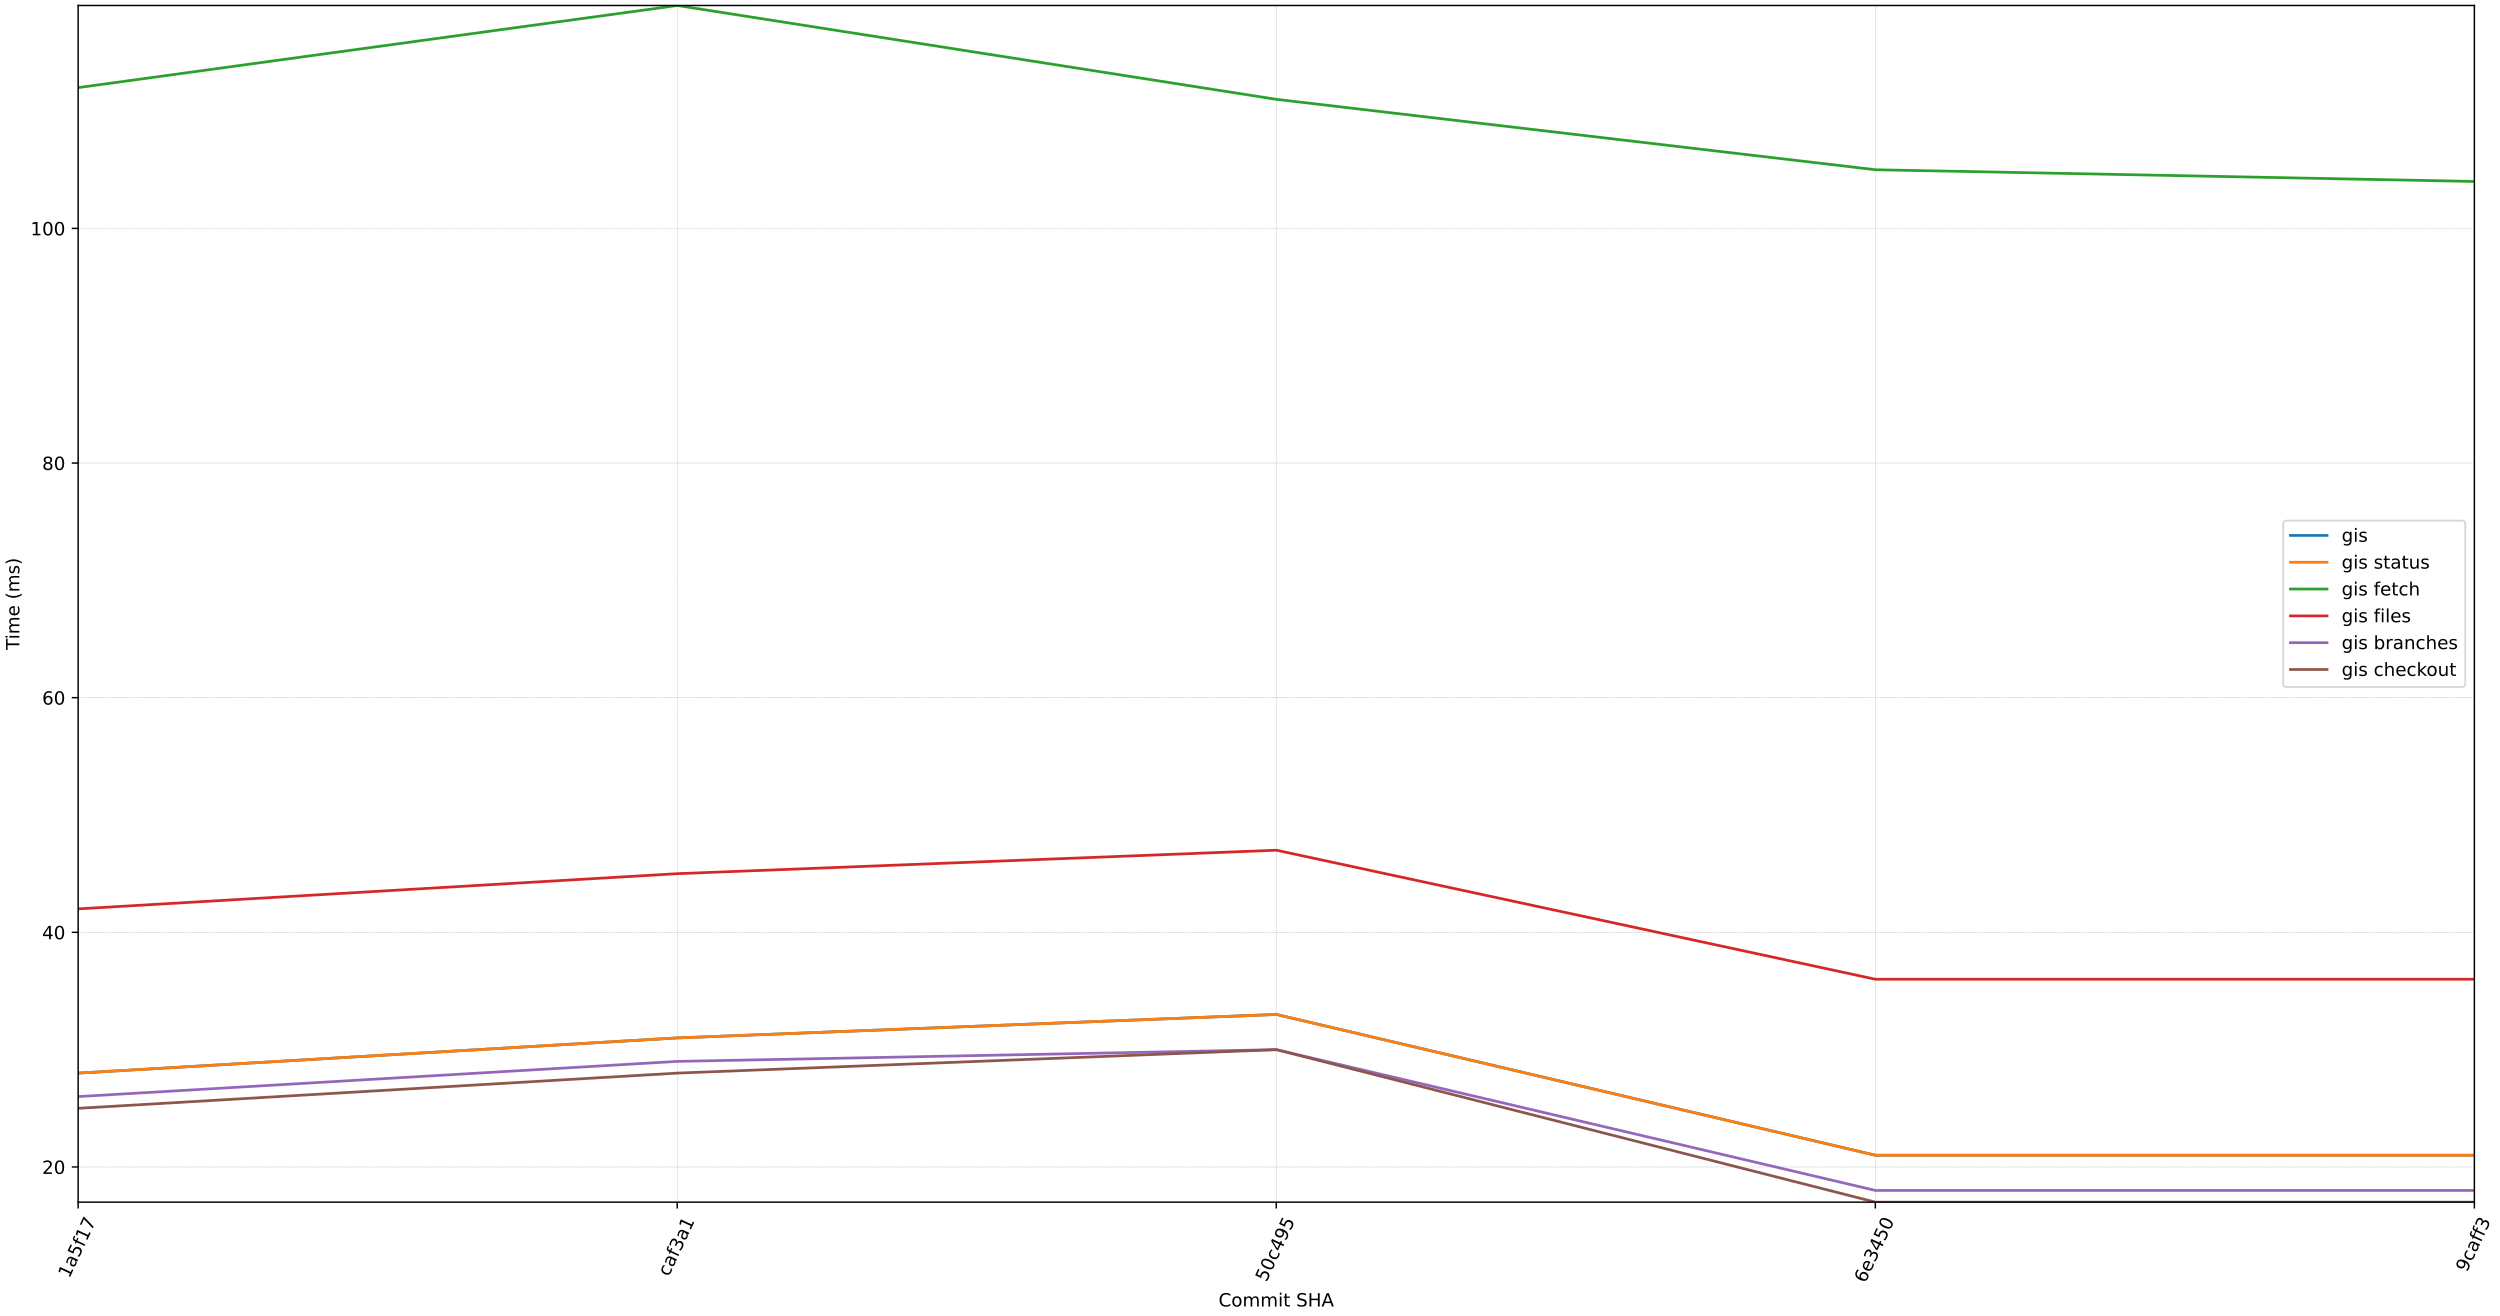
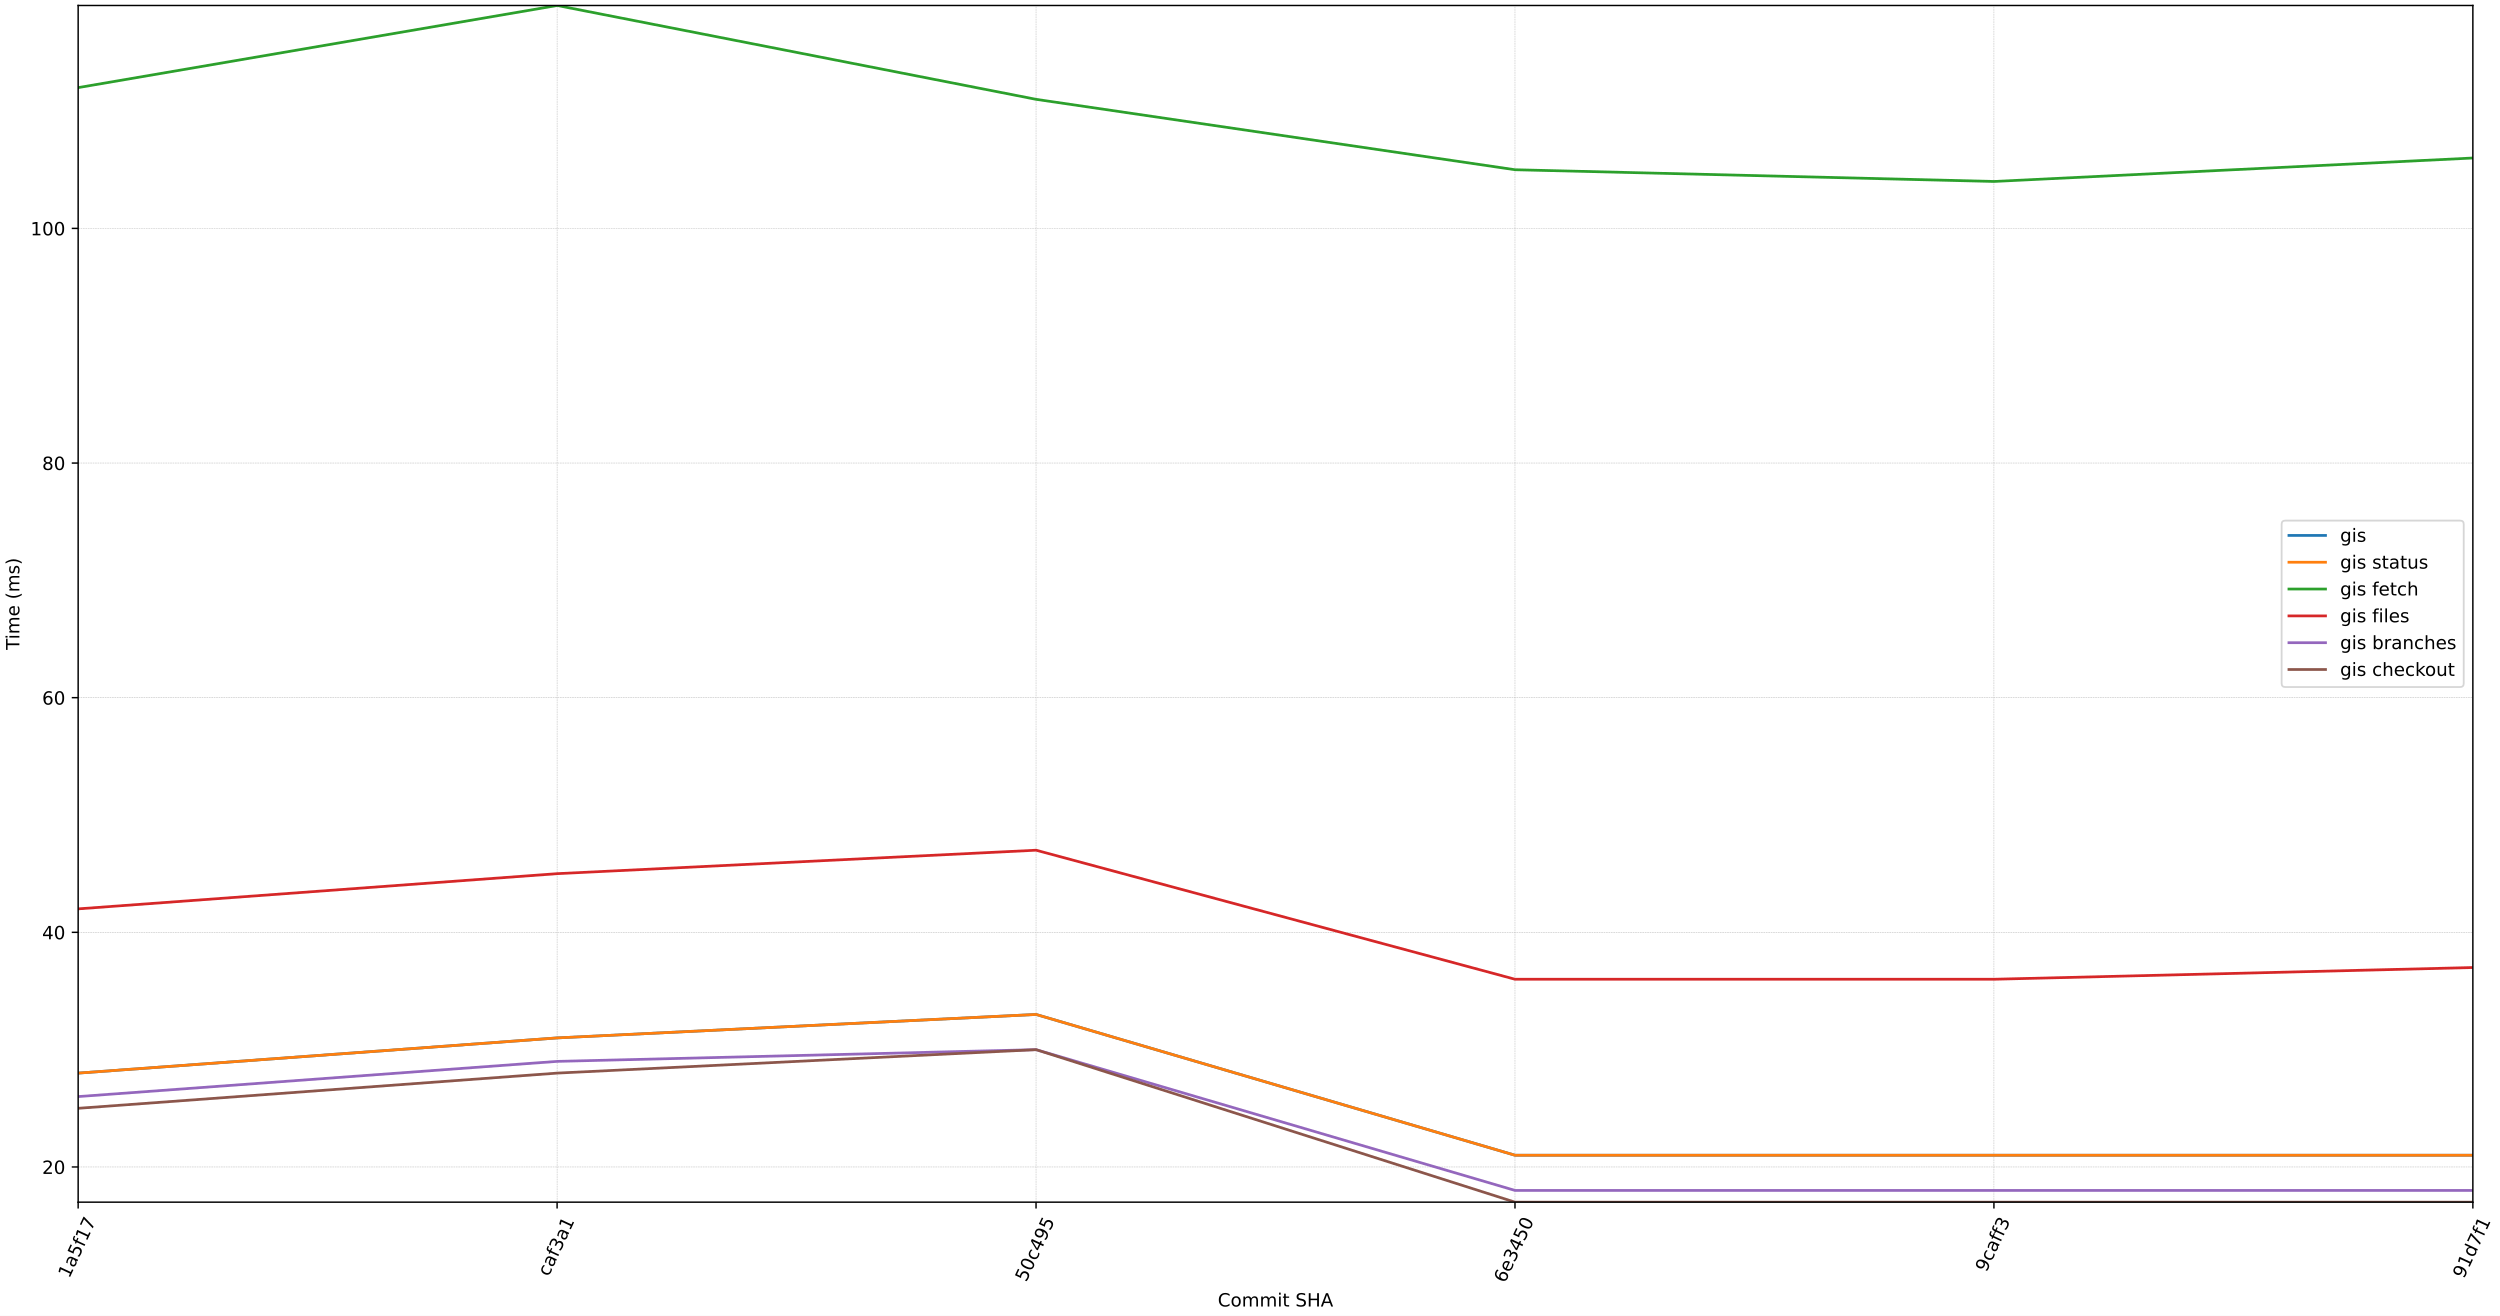
<svg xmlns="http://www.w3.org/2000/svg" xmlns:xlink="http://www.w3.org/1999/xlink" width="1368pt" height="720pt" viewBox="0 0 1368 720" version="1.1">
  <defs>
    <style type="text/css">*{stroke-linejoin: round; stroke-linecap: butt}</style>
  </defs>
  <g id="figure_1">
    <g id="patch_1">
      <path d="M 0 720  L 1368 720  L 1368 0  L 0 0  z " style="fill: #ffffff" />
    </g>
    <g id="axes_1">
      <g id="patch_2">
-         <path d="M 42.766 657.823  L 1353.981 657.823  L 1353.981 3  L 42.766 3  z " style="fill: #ffffff" />
+         <path d="M 42.766 657.823  L 1353.151 657.823  L 1353.151 3  L 42.766 3  z " style="fill: #ffffff" />
      </g>
      <g id="matplotlib.axis_1">
        <g id="xtick_1">
          <g id="line2d_1">
-             <path d="M 42.766 657.823  L 42.766 3  " clip-path="url(#pf742f4cb3a)" style="fill: none; stroke-dasharray: 0.925,0.4; stroke-dashoffset: 0; stroke: #b0b0b0; stroke-width: 0.25" />
+             <path d="M 42.766 657.823  L 42.766 3  " clip-path="url(#p0ed0eb97f1)" style="fill: none; stroke-dasharray: 0.925,0.4; stroke-dashoffset: 0; stroke: #b0b0b0; stroke-width: 0.25" />
          </g>
          <g id="line2d_2">
            <defs>
-               <path id="m929eb5c2e3" d="M 0 0  L 0 3.5  " style="stroke: #000000; stroke-width: 0.8" />
-             </defs>
-             <g>
-               <use xlink:href="#m929eb5c2e3" x="42.766" y="657.823" style="stroke: #000000; stroke-width: 0.8" />
+               <path id="m3f3823e868" d="M 0 0  L 0 3.5  " style="stroke: #000000; stroke-width: 0.8" />
+             </defs>
+             <g>
+               <use xlink:href="#m3f3823e868" x="42.766" y="657.823" style="stroke: #000000; stroke-width: 0.8" />
            </g>
          </g>
          <g id="text_1">
            <g transform="translate(37.85009 699.8442) rotate(-65) scale(0.1 -0.1)">
              <defs>
                <path id="DejaVuSans-31" d="M 794 531  L 1825 531  L 1825 4091  L 703 3866  L 703 4441  L 1819 4666  L 2450 4666  L 2450 531  L 3481 531  L 3481 0  L 794 0  L 794 531  z " transform="scale(0.015625)" />
                <path id="DejaVuSans-61" d="M 2194 1759  Q 1497 1759 1228 1600  Q 959 1441 959 1056  Q 959 750 1161 570  Q 1363 391 1709 391  Q 2188 391 2477 730  Q 2766 1069 2766 1631  L 2766 1759  L 2194 1759  z M 3341 1997  L 3341 0  L 2766 0  L 2766 531  Q 2569 213 2275 61  Q 1981 -91 1556 -91  Q 1019 -91 701 211  Q 384 513 384 1019  Q 384 1609 779 1909  Q 1175 2209 1959 2209  L 2766 2209  L 2766 2266  Q 2766 2663 2505 2880  Q 2244 3097 1772 3097  Q 1472 3097 1187 3025  Q 903 2953 641 2809  L 641 3341  Q 956 3463 1253 3523  Q 1550 3584 1831 3584  Q 2591 3584 2966 3190  Q 3341 2797 3341 1997  z " transform="scale(0.015625)" />
                <path id="DejaVuSans-35" d="M 691 4666  L 3169 4666  L 3169 4134  L 1269 4134  L 1269 2991  Q 1406 3038 1543 3061  Q 1681 3084 1819 3084  Q 2600 3084 3056 2656  Q 3513 2228 3513 1497  Q 3513 744 3044 326  Q 2575 -91 1722 -91  Q 1428 -91 1123 -41  Q 819 9 494 109  L 494 744  Q 775 591 1075 516  Q 1375 441 1709 441  Q 2250 441 2565 725  Q 2881 1009 2881 1497  Q 2881 1984 2565 2268  Q 2250 2553 1709 2553  Q 1456 2553 1204 2497  Q 953 2441 691 2322  L 691 4666  z " transform="scale(0.015625)" />
                <path id="DejaVuSans-66" d="M 2375 4863  L 2375 4384  L 1825 4384  Q 1516 4384 1395 4259  Q 1275 4134 1275 3809  L 1275 3500  L 2222 3500  L 2222 3053  L 1275 3053  L 1275 0  L 697 0  L 697 3053  L 147 3053  L 147 3500  L 697 3500  L 697 3744  Q 697 4328 969 4595  Q 1241 4863 1831 4863  L 2375 4863  z " transform="scale(0.015625)" />
                <path id="DejaVuSans-37" d="M 525 4666  L 3525 4666  L 3525 4397  L 1831 0  L 1172 0  L 2766 4134  L 525 4134  L 525 4666  z " transform="scale(0.015625)" />
              </defs>
              <use xlink:href="#DejaVuSans-31" />
              <use xlink:href="#DejaVuSans-61" x="63.623" />
              <use xlink:href="#DejaVuSans-35" x="124.902" />
              <use xlink:href="#DejaVuSans-66" x="188.525" />
              <use xlink:href="#DejaVuSans-31" x="223.73" />
              <use xlink:href="#DejaVuSans-37" x="287.354" />
            </g>
          </g>
        </g>
        <g id="xtick_2">
          <g id="line2d_3">
-             <path d="M 370.57 657.823  L 370.57 3  " clip-path="url(#pf742f4cb3a)" style="fill: none; stroke-dasharray: 0.925,0.4; stroke-dashoffset: 0; stroke: #b0b0b0; stroke-width: 0.25" />
+             <path d="M 304.843 657.823  L 304.843 3  " clip-path="url(#p0ed0eb97f1)" style="fill: none; stroke-dasharray: 0.925,0.4; stroke-dashoffset: 0; stroke: #b0b0b0; stroke-width: 0.25" />
          </g>
          <g id="line2d_4">
            <g>
-               <use xlink:href="#m929eb5c2e3" x="370.57" y="657.823" style="stroke: #000000; stroke-width: 0.8" />
+               <use xlink:href="#m3f3823e868" x="304.843" y="657.823" style="stroke: #000000; stroke-width: 0.8" />
            </g>
          </g>
          <g id="text_2">
-             <g transform="translate(365.8859 698.8486) rotate(-65) scale(0.1 -0.1)">
+             <g transform="translate(300.1592 698.8486) rotate(-65) scale(0.1 -0.1)">
              <defs>
                <path id="DejaVuSans-63" d="M 3122 3366  L 3122 2828  Q 2878 2963 2633 3030  Q 2388 3097 2138 3097  Q 1578 3097 1268 2742  Q 959 2388 959 1747  Q 959 1106 1268 751  Q 1578 397 2138 397  Q 2388 397 2633 464  Q 2878 531 3122 666  L 3122 134  Q 2881 22 2623 -34  Q 2366 -91 2075 -91  Q 1284 -91 818 406  Q 353 903 353 1747  Q 353 2603 823 3093  Q 1294 3584 2113 3584  Q 2378 3584 2631 3529  Q 2884 3475 3122 3366  z " transform="scale(0.015625)" />
                <path id="DejaVuSans-33" d="M 2597 2516  Q 3050 2419 3304 2112  Q 3559 1806 3559 1356  Q 3559 666 3084 287  Q 2609 -91 1734 -91  Q 1441 -91 1130 -33  Q 819 25 488 141  L 488 750  Q 750 597 1062 519  Q 1375 441 1716 441  Q 2309 441 2620 675  Q 2931 909 2931 1356  Q 2931 1769 2642 2001  Q 2353 2234 1838 2234  L 1294 2234  L 1294 2753  L 1863 2753  Q 2328 2753 2575 2939  Q 2822 3125 2822 3475  Q 2822 3834 2567 4026  Q 2313 4219 1838 4219  Q 1578 4219 1281 4162  Q 984 4106 628 3988  L 628 4550  Q 988 4650 1302 4700  Q 1616 4750 1894 4750  Q 2613 4750 3031 4423  Q 3450 4097 3450 3541  Q 3450 3153 3228 2886  Q 3006 2619 2597 2516  z " transform="scale(0.015625)" />
              </defs>
              <use xlink:href="#DejaVuSans-63" />
              <use xlink:href="#DejaVuSans-61" x="54.98" />
              <use xlink:href="#DejaVuSans-66" x="116.26" />
              <use xlink:href="#DejaVuSans-33" x="151.465" />
              <use xlink:href="#DejaVuSans-61" x="215.088" />
              <use xlink:href="#DejaVuSans-31" x="276.367" />
            </g>
          </g>
        </g>
        <g id="xtick_3">
          <g id="line2d_5">
-             <path d="M 698.373 657.823  L 698.373 3  " clip-path="url(#pf742f4cb3a)" style="fill: none; stroke-dasharray: 0.925,0.4; stroke-dashoffset: 0; stroke: #b0b0b0; stroke-width: 0.25" />
+             <path d="M 566.92 657.823  L 566.92 3  " clip-path="url(#p0ed0eb97f1)" style="fill: none; stroke-dasharray: 0.925,0.4; stroke-dashoffset: 0; stroke: #b0b0b0; stroke-width: 0.25" />
          </g>
          <g id="line2d_6">
            <g>
-               <use xlink:href="#m929eb5c2e3" x="698.373" y="657.823" style="stroke: #000000; stroke-width: 0.8" />
+               <use xlink:href="#m3f3823e868" x="566.92" y="657.823" style="stroke: #000000; stroke-width: 0.8" />
            </g>
          </g>
          <g id="text_3">
-             <g transform="translate(692.9899 701.8494) rotate(-65) scale(0.1 -0.1)">
+             <g transform="translate(561.5366 701.8494) rotate(-65) scale(0.1 -0.1)">
              <defs>
                <path id="DejaVuSans-30" d="M 2034 4250  Q 1547 4250 1301 3770  Q 1056 3291 1056 2328  Q 1056 1369 1301 889  Q 1547 409 2034 409  Q 2525 409 2770 889  Q 3016 1369 3016 2328  Q 3016 3291 2770 3770  Q 2525 4250 2034 4250  z M 2034 4750  Q 2819 4750 3233 4129  Q 3647 3509 3647 2328  Q 3647 1150 3233 529  Q 2819 -91 2034 -91  Q 1250 -91 836 529  Q 422 1150 422 2328  Q 422 3509 836 4129  Q 1250 4750 2034 4750  z " transform="scale(0.015625)" />
                <path id="DejaVuSans-34" d="M 2419 4116  L 825 1625  L 2419 1625  L 2419 4116  z M 2253 4666  L 3047 4666  L 3047 1625  L 3713 1625  L 3713 1100  L 3047 1100  L 3047 0  L 2419 0  L 2419 1100  L 313 1100  L 313 1709  L 2253 4666  z " transform="scale(0.015625)" />
                <path id="DejaVuSans-39" d="M 703 97  L 703 672  Q 941 559 1184 500  Q 1428 441 1663 441  Q 2288 441 2617 861  Q 2947 1281 2994 2138  Q 2813 1869 2534 1725  Q 2256 1581 1919 1581  Q 1219 1581 811 2004  Q 403 2428 403 3163  Q 403 3881 828 4315  Q 1253 4750 1959 4750  Q 2769 4750 3195 4129  Q 3622 3509 3622 2328  Q 3622 1225 3098 567  Q 2575 -91 1691 -91  Q 1453 -91 1209 -44  Q 966 3 703 97  z M 1959 2075  Q 2384 2075 2632 2365  Q 2881 2656 2881 3163  Q 2881 3666 2632 3958  Q 2384 4250 1959 4250  Q 1534 4250 1286 3958  Q 1038 3666 1038 3163  Q 1038 2656 1286 2365  Q 1534 2075 1959 2075  z " transform="scale(0.015625)" />
              </defs>
              <use xlink:href="#DejaVuSans-35" />
              <use xlink:href="#DejaVuSans-30" x="63.623" />
              <use xlink:href="#DejaVuSans-63" x="127.246" />
              <use xlink:href="#DejaVuSans-34" x="182.227" />
              <use xlink:href="#DejaVuSans-39" x="245.85" />
              <use xlink:href="#DejaVuSans-35" x="309.473" />
            </g>
          </g>
        </g>
        <g id="xtick_4">
          <g id="line2d_7">
-             <path d="M 1026.177 657.823  L 1026.177 3  " clip-path="url(#pf742f4cb3a)" style="fill: none; stroke-dasharray: 0.925,0.4; stroke-dashoffset: 0; stroke: #b0b0b0; stroke-width: 0.25" />
+             <path d="M 828.997 657.823  L 828.997 3  " clip-path="url(#p0ed0eb97f1)" style="fill: none; stroke-dasharray: 0.925,0.4; stroke-dashoffset: 0; stroke: #b0b0b0; stroke-width: 0.25" />
          </g>
          <g id="line2d_8">
            <g>
-               <use xlink:href="#m929eb5c2e3" x="1026.177" y="657.823" style="stroke: #000000; stroke-width: 0.8" />
+               <use xlink:href="#m3f3823e868" x="828.997" y="657.823" style="stroke: #000000; stroke-width: 0.8" />
            </g>
          </g>
          <g id="text_4">
-             <g transform="translate(1020.655 702.4427) rotate(-65) scale(0.1 -0.1)">
+             <g transform="translate(823.4752 702.4427) rotate(-65) scale(0.1 -0.1)">
              <defs>
                <path id="DejaVuSans-36" d="M 2113 2584  Q 1688 2584 1439 2293  Q 1191 2003 1191 1497  Q 1191 994 1439 701  Q 1688 409 2113 409  Q 2538 409 2786 701  Q 3034 994 3034 1497  Q 3034 2003 2786 2293  Q 2538 2584 2113 2584  z M 3366 4563  L 3366 3988  Q 3128 4100 2886 4159  Q 2644 4219 2406 4219  Q 1781 4219 1451 3797  Q 1122 3375 1075 2522  Q 1259 2794 1537 2939  Q 1816 3084 2150 3084  Q 2853 3084 3261 2657  Q 3669 2231 3669 1497  Q 3669 778 3244 343  Q 2819 -91 2113 -91  Q 1303 -91 875 529  Q 447 1150 447 2328  Q 447 3434 972 4092  Q 1497 4750 2381 4750  Q 2619 4750 2861 4703  Q 3103 4656 3366 4563  z " transform="scale(0.015625)" />
                <path id="DejaVuSans-65" d="M 3597 1894  L 3597 1613  L 953 1613  Q 991 1019 1311 708  Q 1631 397 2203 397  Q 2534 397 2845 478  Q 3156 559 3463 722  L 3463 178  Q 3153 47 2828 -22  Q 2503 -91 2169 -91  Q 1331 -91 842 396  Q 353 884 353 1716  Q 353 2575 817 3079  Q 1281 3584 2069 3584  Q 2775 3584 3186 3129  Q 3597 2675 3597 1894  z M 3022 2063  Q 3016 2534 2758 2815  Q 2500 3097 2075 3097  Q 1594 3097 1305 2825  Q 1016 2553 972 2059  L 3022 2063  z " transform="scale(0.015625)" />
              </defs>
              <use xlink:href="#DejaVuSans-36" />
              <use xlink:href="#DejaVuSans-65" x="63.623" />
              <use xlink:href="#DejaVuSans-33" x="125.146" />
              <use xlink:href="#DejaVuSans-34" x="188.77" />
              <use xlink:href="#DejaVuSans-35" x="252.393" />
              <use xlink:href="#DejaVuSans-30" x="316.016" />
            </g>
          </g>
        </g>
        <g id="xtick_5">
          <g id="line2d_9">
-             <path d="M 1353.981 657.823  L 1353.981 3  " clip-path="url(#pf742f4cb3a)" style="fill: none; stroke-dasharray: 0.925,0.4; stroke-dashoffset: 0; stroke: #b0b0b0; stroke-width: 0.25" />
+             <path d="M 1091.074 657.823  L 1091.074 3  " clip-path="url(#p0ed0eb97f1)" style="fill: none; stroke-dasharray: 0.925,0.4; stroke-dashoffset: 0; stroke: #b0b0b0; stroke-width: 0.25" />
          </g>
          <g id="line2d_10">
            <g>
-               <use xlink:href="#m929eb5c2e3" x="1353.981" y="657.823" style="stroke: #000000; stroke-width: 0.8" />
+               <use xlink:href="#m3f3823e868" x="1091.074" y="657.823" style="stroke: #000000; stroke-width: 0.8" />
            </g>
          </g>
          <g id="text_5">
-             <g transform="translate(1349.848 696.4852) rotate(-65) scale(0.1 -0.1)">
+             <g transform="translate(1086.941 696.4852) rotate(-65) scale(0.1 -0.1)">
              <use xlink:href="#DejaVuSans-39" />
              <use xlink:href="#DejaVuSans-63" x="63.623" />
              <use xlink:href="#DejaVuSans-61" x="118.604" />
              <use xlink:href="#DejaVuSans-66" x="179.883" />
              <use xlink:href="#DejaVuSans-66" x="215.088" />
              <use xlink:href="#DejaVuSans-33" x="250.293" />
            </g>
          </g>
        </g>
-         <g id="text_6">
-           <g transform="translate(666.7889 714.9201) scale(0.1 -0.1)">
+         <g id="xtick_6">
+           <g id="line2d_11">
+             <path d="M 1353.151 657.823  L 1353.151 3  " clip-path="url(#p0ed0eb97f1)" style="fill: none; stroke-dasharray: 0.925,0.4; stroke-dashoffset: 0; stroke: #b0b0b0; stroke-width: 0.25" />
+           </g>
+           <g id="line2d_12">
+             <g>
+               <use xlink:href="#m3f3823e868" x="1353.151" y="657.823" style="stroke: #000000; stroke-width: 0.8" />
+             </g>
+           </g>
+           <g id="text_6">
+             <g transform="translate(1348.189 700.0438) rotate(-65) scale(0.1 -0.1)">
+               <defs>
+                 <path id="DejaVuSans-64" d="M 2906 2969  L 2906 4863  L 3481 4863  L 3481 0  L 2906 0  L 2906 525  Q 2725 213 2448 61  Q 2172 -91 1784 -91  Q 1150 -91 751 415  Q 353 922 353 1747  Q 353 2572 751 3078  Q 1150 3584 1784 3584  Q 2172 3584 2448 3432  Q 2725 3281 2906 2969  z M 947 1747  Q 947 1113 1208 752  Q 1469 391 1925 391  Q 2381 391 2643 752  Q 2906 1113 2906 1747  Q 2906 2381 2643 2742  Q 2381 3103 1925 3103  Q 1469 3103 1208 2742  Q 947 2381 947 1747  z " transform="scale(0.015625)" />
+               </defs>
+               <use xlink:href="#DejaVuSans-39" />
+               <use xlink:href="#DejaVuSans-31" x="63.623" />
+               <use xlink:href="#DejaVuSans-64" x="127.246" />
+               <use xlink:href="#DejaVuSans-37" x="190.723" />
+               <use xlink:href="#DejaVuSans-66" x="254.346" />
+               <use xlink:href="#DejaVuSans-31" x="289.551" />
+             </g>
+           </g>
+         </g>
+         <g id="text_7">
+           <g transform="translate(666.374 714.9201) scale(0.1 -0.1)">
            <defs>
              <path id="DejaVuSans-43" d="M 4122 4306  L 4122 3641  Q 3803 3938 3442 4084  Q 3081 4231 2675 4231  Q 1875 4231 1450 3742  Q 1025 3253 1025 2328  Q 1025 1406 1450 917  Q 1875 428 2675 428  Q 3081 428 3442 575  Q 3803 722 4122 1019  L 4122 359  Q 3791 134 3420 21  Q 3050 -91 2638 -91  Q 1578 -91 968 557  Q 359 1206 359 2328  Q 359 3453 968 4101  Q 1578 4750 2638 4750  Q 3056 4750 3426 4639  Q 3797 4528 4122 4306  z " transform="scale(0.015625)" />
              <path id="DejaVuSans-6f" d="M 1959 3097  Q 1497 3097 1228 2736  Q 959 2375 959 1747  Q 959 1119 1226 758  Q 1494 397 1959 397  Q 2419 397 2687 759  Q 2956 1122 2956 1747  Q 2956 2369 2687 2733  Q 2419 3097 1959 3097  z M 1959 3584  Q 2709 3584 3137 3096  Q 3566 2609 3566 1747  Q 3566 888 3137 398  Q 2709 -91 1959 -91  Q 1206 -91 779 398  Q 353 888 353 1747  Q 353 2609 779 3096  Q 1206 3584 1959 3584  z " transform="scale(0.015625)" />
              <path id="DejaVuSans-6d" d="M 3328 2828  Q 3544 3216 3844 3400  Q 4144 3584 4550 3584  Q 5097 3584 5394 3201  Q 5691 2819 5691 2113  L 5691 0  L 5113 0  L 5113 2094  Q 5113 2597 4934 2840  Q 4756 3084 4391 3084  Q 3944 3084 3684 2787  Q 3425 2491 3425 1978  L 3425 0  L 2847 0  L 2847 2094  Q 2847 2600 2669 2842  Q 2491 3084 2119 3084  Q 1678 3084 1418 2786  Q 1159 2488 1159 1978  L 1159 0  L 581 0  L 581 3500  L 1159 3500  L 1159 2956  Q 1356 3278 1631 3431  Q 1906 3584 2284 3584  Q 2666 3584 2933 3390  Q 3200 3197 3328 2828  z " transform="scale(0.015625)" />
              <path id="DejaVuSans-69" d="M 603 3500  L 1178 3500  L 1178 0  L 603 0  L 603 3500  z M 603 4863  L 1178 4863  L 1178 4134  L 603 4134  L 603 4863  z " transform="scale(0.015625)" />
              <path id="DejaVuSans-74" d="M 1172 4494  L 1172 3500  L 2356 3500  L 2356 3053  L 1172 3053  L 1172 1153  Q 1172 725 1289 603  Q 1406 481 1766 481  L 2356 481  L 2356 0  L 1766 0  Q 1100 0 847 248  Q 594 497 594 1153  L 594 3053  L 172 3053  L 172 3500  L 594 3500  L 594 4494  L 1172 4494  z " transform="scale(0.015625)" />
              <path id="DejaVuSans-20" transform="scale(0.015625)" />
              <path id="DejaVuSans-53" d="M 3425 4513  L 3425 3897  Q 3066 4069 2747 4153  Q 2428 4238 2131 4238  Q 1616 4238 1336 4038  Q 1056 3838 1056 3469  Q 1056 3159 1242 3001  Q 1428 2844 1947 2747  L 2328 2669  Q 3034 2534 3370 2195  Q 3706 1856 3706 1288  Q 3706 609 3251 259  Q 2797 -91 1919 -91  Q 1588 -91 1214 -16  Q 841 59 441 206  L 441 856  Q 825 641 1194 531  Q 1563 422 1919 422  Q 2459 422 2753 634  Q 3047 847 3047 1241  Q 3047 1584 2836 1778  Q 2625 1972 2144 2069  L 1759 2144  Q 1053 2284 737 2584  Q 422 2884 422 3419  Q 422 4038 858 4394  Q 1294 4750 2059 4750  Q 2388 4750 2728 4690  Q 3069 4631 3425 4513  z " transform="scale(0.015625)" />
              <path id="DejaVuSans-48" d="M 628 4666  L 1259 4666  L 1259 2753  L 3553 2753  L 3553 4666  L 4184 4666  L 4184 0  L 3553 0  L 3553 2222  L 1259 2222  L 1259 0  L 628 0  L 628 4666  z " transform="scale(0.015625)" />
              <path id="DejaVuSans-41" d="M 2188 4044  L 1331 1722  L 3047 1722  L 2188 4044  z M 1831 4666  L 2547 4666  L 4325 0  L 3669 0  L 3244 1197  L 1141 1197  L 716 0  L 50 0  L 1831 4666  z " transform="scale(0.015625)" />
            </defs>
            <use xlink:href="#DejaVuSans-43" />
            <use xlink:href="#DejaVuSans-6f" x="69.824" />
            <use xlink:href="#DejaVuSans-6d" x="131.006" />
            <use xlink:href="#DejaVuSans-6d" x="228.418" />
            <use xlink:href="#DejaVuSans-69" x="325.83" />
            <use xlink:href="#DejaVuSans-74" x="353.613" />
            <use xlink:href="#DejaVuSans-20" x="392.822" />
            <use xlink:href="#DejaVuSans-53" x="424.609" />
            <use xlink:href="#DejaVuSans-48" x="488.086" />
            <use xlink:href="#DejaVuSans-41" x="563.281" />
          </g>
        </g>
      </g>
      <g id="matplotlib.axis_2">
        <g id="ytick_1">
-           <g id="line2d_11">
-             <path d="M 42.766 638.563  L 1353.981 638.563  " clip-path="url(#pf742f4cb3a)" style="fill: none; stroke-dasharray: 0.925,0.4; stroke-dashoffset: 0; stroke: #b0b0b0; stroke-width: 0.25" />
-           </g>
-           <g id="line2d_12">
-             <defs>
-               <path id="m11d57d36c6" d="M 0 0  L -3.5 0  " style="stroke: #000000; stroke-width: 0.8" />
-             </defs>
-             <g>
-               <use xlink:href="#m11d57d36c6" x="42.766" y="638.563" style="stroke: #000000; stroke-width: 0.8" />
-             </g>
-           </g>
-           <g id="text_7">
+           <g id="line2d_13">
+             <path d="M 42.766 638.563  L 1353.151 638.563  " clip-path="url(#p0ed0eb97f1)" style="fill: none; stroke-dasharray: 0.925,0.4; stroke-dashoffset: 0; stroke: #b0b0b0; stroke-width: 0.25" />
+           </g>
+           <g id="line2d_14">
+             <defs>
+               <path id="md51100723a" d="M 0 0  L -3.5 0  " style="stroke: #000000; stroke-width: 0.8" />
+             </defs>
+             <g>
+               <use xlink:href="#md51100723a" x="42.766" y="638.563" style="stroke: #000000; stroke-width: 0.8" />
+             </g>
+           </g>
+           <g id="text_8">
            <g transform="translate(23.04087 642.3627) scale(0.1 -0.1)">
              <defs>
                <path id="DejaVuSans-32" d="M 1228 531  L 3431 531  L 3431 0  L 469 0  L 469 531  Q 828 903 1448 1529  Q 2069 2156 2228 2338  Q 2531 2678 2651 2914  Q 2772 3150 2772 3378  Q 2772 3750 2511 3984  Q 2250 4219 1831 4219  Q 1534 4219 1204 4116  Q 875 4013 500 3803  L 500 4441  Q 881 4594 1212 4672  Q 1544 4750 1819 4750  Q 2544 4750 2975 4387  Q 3406 4025 3406 3419  Q 3406 3131 3298 2873  Q 3191 2616 2906 2266  Q 2828 2175 2409 1742  Q 1991 1309 1228 531  z " transform="scale(0.015625)" />
              </defs>
              <use xlink:href="#DejaVuSans-32" />
              <use xlink:href="#DejaVuSans-30" x="63.623" />
            </g>
          </g>
        </g>
        <g id="ytick_2">
-           <g id="line2d_13">
-             <path d="M 42.766 510.167  L 1353.981 510.167  " clip-path="url(#pf742f4cb3a)" style="fill: none; stroke-dasharray: 0.925,0.4; stroke-dashoffset: 0; stroke: #b0b0b0; stroke-width: 0.25" />
-           </g>
-           <g id="line2d_14">
-             <g>
-               <use xlink:href="#m11d57d36c6" x="42.766" y="510.167" style="stroke: #000000; stroke-width: 0.8" />
-             </g>
-           </g>
-           <g id="text_8">
+           <g id="line2d_15">
+             <path d="M 42.766 510.167  L 1353.151 510.167  " clip-path="url(#p0ed0eb97f1)" style="fill: none; stroke-dasharray: 0.925,0.4; stroke-dashoffset: 0; stroke: #b0b0b0; stroke-width: 0.25" />
+           </g>
+           <g id="line2d_16">
+             <g>
+               <use xlink:href="#md51100723a" x="42.766" y="510.167" style="stroke: #000000; stroke-width: 0.8" />
+             </g>
+           </g>
+           <g id="text_9">
            <g transform="translate(23.04087 513.9661) scale(0.1 -0.1)">
              <use xlink:href="#DejaVuSans-34" />
              <use xlink:href="#DejaVuSans-30" x="63.623" />
            </g>
          </g>
        </g>
        <g id="ytick_3">
-           <g id="line2d_15">
-             <path d="M 42.766 381.77  L 1353.981 381.77  " clip-path="url(#pf742f4cb3a)" style="fill: none; stroke-dasharray: 0.925,0.4; stroke-dashoffset: 0; stroke: #b0b0b0; stroke-width: 0.25" />
-           </g>
-           <g id="line2d_16">
-             <g>
-               <use xlink:href="#m11d57d36c6" x="42.766" y="381.77" style="stroke: #000000; stroke-width: 0.8" />
-             </g>
-           </g>
-           <g id="text_9">
+           <g id="line2d_17">
+             <path d="M 42.766 381.77  L 1353.151 381.77  " clip-path="url(#p0ed0eb97f1)" style="fill: none; stroke-dasharray: 0.925,0.4; stroke-dashoffset: 0; stroke: #b0b0b0; stroke-width: 0.25" />
+           </g>
+           <g id="line2d_18">
+             <g>
+               <use xlink:href="#md51100723a" x="42.766" y="381.77" style="stroke: #000000; stroke-width: 0.8" />
+             </g>
+           </g>
+           <g id="text_10">
            <g transform="translate(23.04087 385.5695) scale(0.1 -0.1)">
              <use xlink:href="#DejaVuSans-36" />
              <use xlink:href="#DejaVuSans-30" x="63.623" />
            </g>
          </g>
        </g>
        <g id="ytick_4">
-           <g id="line2d_17">
-             <path d="M 42.766 253.374  L 1353.981 253.374  " clip-path="url(#pf742f4cb3a)" style="fill: none; stroke-dasharray: 0.925,0.4; stroke-dashoffset: 0; stroke: #b0b0b0; stroke-width: 0.25" />
-           </g>
-           <g id="line2d_18">
-             <g>
-               <use xlink:href="#m11d57d36c6" x="42.766" y="253.374" style="stroke: #000000; stroke-width: 0.8" />
-             </g>
-           </g>
-           <g id="text_10">
+           <g id="line2d_19">
+             <path d="M 42.766 253.374  L 1353.151 253.374  " clip-path="url(#p0ed0eb97f1)" style="fill: none; stroke-dasharray: 0.925,0.4; stroke-dashoffset: 0; stroke: #b0b0b0; stroke-width: 0.25" />
+           </g>
+           <g id="line2d_20">
+             <g>
+               <use xlink:href="#md51100723a" x="42.766" y="253.374" style="stroke: #000000; stroke-width: 0.8" />
+             </g>
+           </g>
+           <g id="text_11">
            <g transform="translate(23.04087 257.1728) scale(0.1 -0.1)">
              <defs>
                <path id="DejaVuSans-38" d="M 2034 2216  Q 1584 2216 1326 1975  Q 1069 1734 1069 1313  Q 1069 891 1326 650  Q 1584 409 2034 409  Q 2484 409 2743 651  Q 3003 894 3003 1313  Q 3003 1734 2745 1975  Q 2488 2216 2034 2216  z M 1403 2484  Q 997 2584 770 2862  Q 544 3141 544 3541  Q 544 4100 942 4425  Q 1341 4750 2034 4750  Q 2731 4750 3128 4425  Q 3525 4100 3525 3541  Q 3525 3141 3298 2862  Q 3072 2584 2669 2484  Q 3125 2378 3379 2068  Q 3634 1759 3634 1313  Q 3634 634 3220 271  Q 2806 -91 2034 -91  Q 1263 -91 848 271  Q 434 634 434 1313  Q 434 1759 690 2068  Q 947 2378 1403 2484  z M 1172 3481  Q 1172 3119 1398 2916  Q 1625 2713 2034 2713  Q 2441 2713 2670 2916  Q 2900 3119 2900 3481  Q 2900 3844 2670 4047  Q 2441 4250 2034 4250  Q 1625 4250 1398 4047  Q 1172 3844 1172 3481  z " transform="scale(0.015625)" />
              </defs>
              <use xlink:href="#DejaVuSans-38" />
              <use xlink:href="#DejaVuSans-30" x="63.623" />
            </g>
          </g>
        </g>
        <g id="ytick_5">
-           <g id="line2d_19">
-             <path d="M 42.766 124.977  L 1353.981 124.977  " clip-path="url(#pf742f4cb3a)" style="fill: none; stroke-dasharray: 0.925,0.4; stroke-dashoffset: 0; stroke: #b0b0b0; stroke-width: 0.25" />
-           </g>
-           <g id="line2d_20">
-             <g>
-               <use xlink:href="#m11d57d36c6" x="42.766" y="124.977" style="stroke: #000000; stroke-width: 0.8" />
-             </g>
-           </g>
-           <g id="text_11">
+           <g id="line2d_21">
+             <path d="M 42.766 124.977  L 1353.151 124.977  " clip-path="url(#p0ed0eb97f1)" style="fill: none; stroke-dasharray: 0.925,0.4; stroke-dashoffset: 0; stroke: #b0b0b0; stroke-width: 0.25" />
+           </g>
+           <g id="line2d_22">
+             <g>
+               <use xlink:href="#md51100723a" x="42.766" y="124.977" style="stroke: #000000; stroke-width: 0.8" />
+             </g>
+           </g>
+           <g id="text_12">
            <g transform="translate(16.67836 128.7762) scale(0.1 -0.1)">
              <use xlink:href="#DejaVuSans-31" />
              <use xlink:href="#DejaVuSans-30" x="63.623" />
              <use xlink:href="#DejaVuSans-30" x="127.246" />
            </g>
          </g>
        </g>
-         <g id="text_12">
+         <g id="text_13">
          <g transform="translate(10.59868 355.6108) rotate(-90) scale(0.1 -0.1)">
            <defs>
              <path id="DejaVuSans-54" d="M -19 4666  L 3928 4666  L 3928 4134  L 2272 4134  L 2272 0  L 1638 0  L 1638 4134  L -19 4134  L -19 4666  z " transform="scale(0.015625)" />
              <path id="DejaVuSans-28" d="M 1984 4856  Q 1566 4138 1362 3434  Q 1159 2731 1159 2009  Q 1159 1288 1364 580  Q 1569 -128 1984 -844  L 1484 -844  Q 1016 -109 783 600  Q 550 1309 550 2009  Q 550 2706 781 3412  Q 1013 4119 1484 4856  L 1984 4856  z " transform="scale(0.015625)" />
              <path id="DejaVuSans-73" d="M 2834 3397  L 2834 2853  Q 2591 2978 2328 3040  Q 2066 3103 1784 3103  Q 1356 3103 1142 2972  Q 928 2841 928 2578  Q 928 2378 1081 2264  Q 1234 2150 1697 2047  L 1894 2003  Q 2506 1872 2764 1633  Q 3022 1394 3022 966  Q 3022 478 2636 193  Q 2250 -91 1575 -91  Q 1294 -91 989 -36  Q 684 19 347 128  L 347 722  Q 666 556 975 473  Q 1284 391 1588 391  Q 1994 391 2212 530  Q 2431 669 2431 922  Q 2431 1156 2273 1281  Q 2116 1406 1581 1522  L 1381 1569  Q 847 1681 609 1914  Q 372 2147 372 2553  Q 372 3047 722 3315  Q 1072 3584 1716 3584  Q 2034 3584 2315 3537  Q 2597 3491 2834 3397  z " transform="scale(0.015625)" />
              <path id="DejaVuSans-29" d="M 513 4856  L 1013 4856  Q 1481 4119 1714 3412  Q 1947 2706 1947 2009  Q 1947 1309 1714 600  Q 1481 -109 1013 -844  L 513 -844  Q 928 -128 1133 580  Q 1338 1288 1338 2009  Q 1338 2731 1133 3434  Q 928 4138 513 4856  z " transform="scale(0.015625)" />
            </defs>
            <use xlink:href="#DejaVuSans-54" />
            <use xlink:href="#DejaVuSans-69" x="57.959" />
            <use xlink:href="#DejaVuSans-6d" x="85.742" />
            <use xlink:href="#DejaVuSans-65" x="183.154" />
            <use xlink:href="#DejaVuSans-20" x="244.678" />
            <use xlink:href="#DejaVuSans-28" x="276.465" />
            <use xlink:href="#DejaVuSans-6d" x="315.479" />
            <use xlink:href="#DejaVuSans-73" x="412.891" />
            <use xlink:href="#DejaVuSans-29" x="464.99" />
          </g>
        </g>
      </g>
-       <g id="line2d_21">
-         <path d="M 42.766 587.205  L 370.57 567.945  L 698.373 555.106  L 1026.177 632.144  L 1353.981 632.144  " clip-path="url(#pf742f4cb3a)" style="fill: none; stroke: #1f77b4; stroke-width: 1.5; stroke-linecap: square" />
-       </g>
-       <g id="line2d_22">
-         <path d="M 42.766 587.205  L 370.57 567.945  L 698.373 555.106  L 1026.177 632.144  L 1353.981 632.144  " clip-path="url(#pf742f4cb3a)" style="fill: none; stroke: #ff7f0e; stroke-width: 1.5; stroke-linecap: square" />
-       </g>
      <g id="line2d_23">
-         <path d="M 42.766 47.939  L 370.57 3  L 698.373 54.359  L 1026.177 92.878  L 1353.981 99.298  " clip-path="url(#pf742f4cb3a)" style="fill: none; stroke: #2ca02c; stroke-width: 1.5; stroke-linecap: square" />
+         <path d="M 42.766 587.205  L 304.843 567.945  L 566.92 555.106  L 828.997 632.144  L 1091.074 632.144  L 1353.151 632.144  " clip-path="url(#p0ed0eb97f1)" style="fill: none; stroke: #1f77b4; stroke-width: 1.5; stroke-linecap: square" />
      </g>
      <g id="line2d_24">
-         <path d="M 42.766 497.327  L 370.57 478.068  L 698.373 465.228  L 1026.177 535.846  L 1353.981 535.846  " clip-path="url(#pf742f4cb3a)" style="fill: none; stroke: #d62728; stroke-width: 1.5; stroke-linecap: square" />
+         <path d="M 42.766 587.205  L 304.843 567.945  L 566.92 555.106  L 828.997 632.144  L 1091.074 632.144  L 1353.151 632.144  " clip-path="url(#p0ed0eb97f1)" style="fill: none; stroke: #ff7f0e; stroke-width: 1.5; stroke-linecap: square" />
      </g>
      <g id="line2d_25">
-         <path d="M 42.766 600.044  L 370.57 580.785  L 698.373 574.365  L 1026.177 651.403  L 1353.981 651.403  " clip-path="url(#pf742f4cb3a)" style="fill: none; stroke: #9467bd; stroke-width: 1.5; stroke-linecap: square" />
+         <path d="M 42.766 47.939  L 304.843 3  L 566.92 54.359  L 828.997 92.878  L 1091.074 99.298  L 1353.151 86.458  " clip-path="url(#p0ed0eb97f1)" style="fill: none; stroke: #2ca02c; stroke-width: 1.5; stroke-linecap: square" />
      </g>
      <g id="line2d_26">
-         <path d="M 42.766 606.464  L 370.57 587.205  L 698.373 574.365  L 1026.177 657.823  L 1353.981 657.823  " clip-path="url(#pf742f4cb3a)" style="fill: none; stroke: #8c564b; stroke-width: 1.5; stroke-linecap: square" />
+         <path d="M 42.766 497.327  L 304.843 478.068  L 566.92 465.228  L 828.997 535.846  L 1091.074 535.846  L 1353.151 529.426  " clip-path="url(#p0ed0eb97f1)" style="fill: none; stroke: #d62728; stroke-width: 1.5; stroke-linecap: square" />
+       </g>
+       <g id="line2d_27">
+         <path d="M 42.766 600.044  L 304.843 580.785  L 566.92 574.365  L 828.997 651.403  L 1091.074 651.403  L 1353.151 651.403  " clip-path="url(#p0ed0eb97f1)" style="fill: none; stroke: #9467bd; stroke-width: 1.5; stroke-linecap: square" />
+       </g>
+       <g id="line2d_28">
+         <path d="M 42.766 606.464  L 304.843 587.205  L 566.92 574.365  L 828.997 657.823  L 1091.074 657.823  L 1353.151 657.823  " clip-path="url(#p0ed0eb97f1)" style="fill: none; stroke: #8c564b; stroke-width: 1.5; stroke-linecap: square" />
      </g>
      <g id="patch_3">
        <path d="M 42.766 657.823  L 42.766 3  " style="fill: none; stroke: #000000; stroke-width: 0.8; stroke-linejoin: miter; stroke-linecap: square" />
      </g>
      <g id="patch_4">
-         <path d="M 1353.981 657.823  L 1353.981 3  " style="fill: none; stroke: #000000; stroke-width: 0.8; stroke-linejoin: miter; stroke-linecap: square" />
+         <path d="M 1353.151 657.823  L 1353.151 3  " style="fill: none; stroke: #000000; stroke-width: 0.8; stroke-linejoin: miter; stroke-linecap: square" />
      </g>
      <g id="patch_5">
-         <path d="M 42.766 657.823  L 1353.981 657.823  " style="fill: none; stroke: #000000; stroke-width: 0.8; stroke-linejoin: miter; stroke-linecap: square" />
+         <path d="M 42.766 657.823  L 1353.151 657.823  " style="fill: none; stroke: #000000; stroke-width: 0.8; stroke-linejoin: miter; stroke-linecap: square" />
      </g>
      <g id="patch_6">
-         <path d="M 42.766 3  L 1353.981 3  " style="fill: none; stroke: #000000; stroke-width: 0.8; stroke-linejoin: miter; stroke-linecap: square" />
+         <path d="M 42.766 3  L 1353.151 3  " style="fill: none; stroke: #000000; stroke-width: 0.8; stroke-linejoin: miter; stroke-linecap: square" />
      </g>
      <g id="legend_1">
        <g id="patch_7">
-           <path d="M 1251.343 375.946  L 1346.981 375.946  Q 1348.981 375.946 1348.981 373.946  L 1348.981 286.877  Q 1348.981 284.877 1346.981 284.877  L 1251.343 284.877  Q 1249.343 284.877 1249.343 286.877  L 1249.343 373.946  Q 1249.343 375.946 1251.343 375.946  z " style="fill: #ffffff; opacity: 0.8; stroke: #cccccc; stroke-linejoin: miter" />
-         </g>
-         <g id="line2d_27">
-           <path d="M 1253.343 292.976  L 1263.343 292.976  L 1273.343 292.976  " style="fill: none; stroke: #1f77b4; stroke-width: 1.5; stroke-linecap: square" />
-         </g>
-         <g id="text_13">
-           <g transform="translate(1281.343 296.4757) scale(0.1 -0.1)">
+           <path d="M 1250.513 375.946  L 1346.151 375.946  Q 1348.151 375.946 1348.151 373.946  L 1348.151 286.877  Q 1348.151 284.877 1346.151 284.877  L 1250.513 284.877  Q 1248.513 284.877 1248.513 286.877  L 1248.513 373.946  Q 1248.513 375.946 1250.513 375.946  z " style="fill: #ffffff; opacity: 0.8; stroke: #cccccc; stroke-linejoin: miter" />
+         </g>
+         <g id="line2d_29">
+           <path d="M 1252.513 292.976  L 1262.513 292.976  L 1272.513 292.976  " style="fill: none; stroke: #1f77b4; stroke-width: 1.5; stroke-linecap: square" />
+         </g>
+         <g id="text_14">
+           <g transform="translate(1280.513 296.4757) scale(0.1 -0.1)">
            <defs>
              <path id="DejaVuSans-67" d="M 2906 1791  Q 2906 2416 2648 2759  Q 2391 3103 1925 3103  Q 1463 3103 1205 2759  Q 947 2416 947 1791  Q 947 1169 1205 825  Q 1463 481 1925 481  Q 2391 481 2648 825  Q 2906 1169 2906 1791  z M 3481 434  Q 3481 -459 3084 -895  Q 2688 -1331 1869 -1331  Q 1566 -1331 1297 -1286  Q 1028 -1241 775 -1147  L 775 -588  Q 1028 -725 1275 -790  Q 1522 -856 1778 -856  Q 2344 -856 2625 -561  Q 2906 -266 2906 331  L 2906 616  Q 2728 306 2450 153  Q 2172 0 1784 0  Q 1141 0 747 490  Q 353 981 353 1791  Q 353 2603 747 3093  Q 1141 3584 1784 3584  Q 2172 3584 2450 3431  Q 2728 3278 2906 2969  L 2906 3500  L 3481 3500  L 3481 434  z " transform="scale(0.015625)" />
            </defs>
            <use xlink:href="#DejaVuSans-67" />
            <use xlink:href="#DejaVuSans-69" x="63.477" />
            <use xlink:href="#DejaVuSans-73" x="91.26" />
          </g>
        </g>
-         <g id="line2d_28">
-           <path d="M 1253.343 307.654  L 1263.343 307.654  L 1273.343 307.654  " style="fill: none; stroke: #ff7f0e; stroke-width: 1.5; stroke-linecap: square" />
-         </g>
-         <g id="text_14">
-           <g transform="translate(1281.343 311.1538) scale(0.1 -0.1)">
+         <g id="line2d_30">
+           <path d="M 1252.513 307.654  L 1262.513 307.654  L 1272.513 307.654  " style="fill: none; stroke: #ff7f0e; stroke-width: 1.5; stroke-linecap: square" />
+         </g>
+         <g id="text_15">
+           <g transform="translate(1280.513 311.1538) scale(0.1 -0.1)">
            <defs>
              <path id="DejaVuSans-75" d="M 544 1381  L 544 3500  L 1119 3500  L 1119 1403  Q 1119 906 1312 657  Q 1506 409 1894 409  Q 2359 409 2629 706  Q 2900 1003 2900 1516  L 2900 3500  L 3475 3500  L 3475 0  L 2900 0  L 2900 538  Q 2691 219 2414 64  Q 2138 -91 1772 -91  Q 1169 -91 856 284  Q 544 659 544 1381  z M 1991 3584  L 1991 3584  z " transform="scale(0.015625)" />
            </defs>
            <use xlink:href="#DejaVuSans-67" />
            <use xlink:href="#DejaVuSans-69" x="63.477" />
            <use xlink:href="#DejaVuSans-73" x="91.26" />
            <use xlink:href="#DejaVuSans-20" x="143.359" />
            <use xlink:href="#DejaVuSans-73" x="175.146" />
            <use xlink:href="#DejaVuSans-74" x="227.246" />
            <use xlink:href="#DejaVuSans-61" x="266.455" />
            <use xlink:href="#DejaVuSans-74" x="327.734" />
            <use xlink:href="#DejaVuSans-75" x="366.943" />
            <use xlink:href="#DejaVuSans-73" x="430.322" />
          </g>
        </g>
-         <g id="line2d_29">
-           <path d="M 1253.343 322.332  L 1263.343 322.332  L 1273.343 322.332  " style="fill: none; stroke: #2ca02c; stroke-width: 1.5; stroke-linecap: square" />
-         </g>
-         <g id="text_15">
-           <g transform="translate(1281.343 325.8319) scale(0.1 -0.1)">
+         <g id="line2d_31">
+           <path d="M 1252.513 322.332  L 1262.513 322.332  L 1272.513 322.332  " style="fill: none; stroke: #2ca02c; stroke-width: 1.5; stroke-linecap: square" />
+         </g>
+         <g id="text_16">
+           <g transform="translate(1280.513 325.8319) scale(0.1 -0.1)">
            <defs>
              <path id="DejaVuSans-68" d="M 3513 2113  L 3513 0  L 2938 0  L 2938 2094  Q 2938 2591 2744 2837  Q 2550 3084 2163 3084  Q 1697 3084 1428 2787  Q 1159 2491 1159 1978  L 1159 0  L 581 0  L 581 4863  L 1159 4863  L 1159 2956  Q 1366 3272 1645 3428  Q 1925 3584 2291 3584  Q 2894 3584 3203 3211  Q 3513 2838 3513 2113  z " transform="scale(0.015625)" />
            </defs>
            <use xlink:href="#DejaVuSans-67" />
            <use xlink:href="#DejaVuSans-69" x="63.477" />
            <use xlink:href="#DejaVuSans-73" x="91.26" />
            <use xlink:href="#DejaVuSans-20" x="143.359" />
            <use xlink:href="#DejaVuSans-66" x="175.146" />
            <use xlink:href="#DejaVuSans-65" x="210.352" />
            <use xlink:href="#DejaVuSans-74" x="271.875" />
            <use xlink:href="#DejaVuSans-63" x="311.084" />
            <use xlink:href="#DejaVuSans-68" x="366.064" />
          </g>
        </g>
-         <g id="line2d_30">
-           <path d="M 1253.343 337.01  L 1263.343 337.01  L 1273.343 337.01  " style="fill: none; stroke: #d62728; stroke-width: 1.5; stroke-linecap: square" />
-         </g>
-         <g id="text_16">
-           <g transform="translate(1281.343 340.51) scale(0.1 -0.1)">
+         <g id="line2d_32">
+           <path d="M 1252.513 337.01  L 1262.513 337.01  L 1272.513 337.01  " style="fill: none; stroke: #d62728; stroke-width: 1.5; stroke-linecap: square" />
+         </g>
+         <g id="text_17">
+           <g transform="translate(1280.513 340.51) scale(0.1 -0.1)">
            <defs>
              <path id="DejaVuSans-6c" d="M 603 4863  L 1178 4863  L 1178 0  L 603 0  L 603 4863  z " transform="scale(0.015625)" />
            </defs>
            <use xlink:href="#DejaVuSans-67" />
            <use xlink:href="#DejaVuSans-69" x="63.477" />
            <use xlink:href="#DejaVuSans-73" x="91.26" />
            <use xlink:href="#DejaVuSans-20" x="143.359" />
            <use xlink:href="#DejaVuSans-66" x="175.146" />
            <use xlink:href="#DejaVuSans-69" x="210.352" />
            <use xlink:href="#DejaVuSans-6c" x="238.135" />
            <use xlink:href="#DejaVuSans-65" x="265.918" />
            <use xlink:href="#DejaVuSans-73" x="327.441" />
          </g>
        </g>
-         <g id="line2d_31">
-           <path d="M 1253.343 351.688  L 1263.343 351.688  L 1273.343 351.688  " style="fill: none; stroke: #9467bd; stroke-width: 1.5; stroke-linecap: square" />
-         </g>
-         <g id="text_17">
-           <g transform="translate(1281.343 355.1882) scale(0.1 -0.1)">
+         <g id="line2d_33">
+           <path d="M 1252.513 351.688  L 1262.513 351.688  L 1272.513 351.688  " style="fill: none; stroke: #9467bd; stroke-width: 1.5; stroke-linecap: square" />
+         </g>
+         <g id="text_18">
+           <g transform="translate(1280.513 355.1882) scale(0.1 -0.1)">
            <defs>
              <path id="DejaVuSans-62" d="M 3116 1747  Q 3116 2381 2855 2742  Q 2594 3103 2138 3103  Q 1681 3103 1420 2742  Q 1159 2381 1159 1747  Q 1159 1113 1420 752  Q 1681 391 2138 391  Q 2594 391 2855 752  Q 3116 1113 3116 1747  z M 1159 2969  Q 1341 3281 1617 3432  Q 1894 3584 2278 3584  Q 2916 3584 3314 3078  Q 3713 2572 3713 1747  Q 3713 922 3314 415  Q 2916 -91 2278 -91  Q 1894 -91 1617 61  Q 1341 213 1159 525  L 1159 0  L 581 0  L 581 4863  L 1159 4863  L 1159 2969  z " transform="scale(0.015625)" />
              <path id="DejaVuSans-72" d="M 2631 2963  Q 2534 3019 2420 3045  Q 2306 3072 2169 3072  Q 1681 3072 1420 2755  Q 1159 2438 1159 1844  L 1159 0  L 581 0  L 581 3500  L 1159 3500  L 1159 2956  Q 1341 3275 1631 3429  Q 1922 3584 2338 3584  Q 2397 3584 2469 3576  Q 2541 3569 2628 3553  L 2631 2963  z " transform="scale(0.015625)" />
              <path id="DejaVuSans-6e" d="M 3513 2113  L 3513 0  L 2938 0  L 2938 2094  Q 2938 2591 2744 2837  Q 2550 3084 2163 3084  Q 1697 3084 1428 2787  Q 1159 2491 1159 1978  L 1159 0  L 581 0  L 581 3500  L 1159 3500  L 1159 2956  Q 1366 3272 1645 3428  Q 1925 3584 2291 3584  Q 2894 3584 3203 3211  Q 3513 2838 3513 2113  z " transform="scale(0.015625)" />
            </defs>
            <use xlink:href="#DejaVuSans-67" />
            <use xlink:href="#DejaVuSans-69" x="63.477" />
            <use xlink:href="#DejaVuSans-73" x="91.26" />
            <use xlink:href="#DejaVuSans-20" x="143.359" />
            <use xlink:href="#DejaVuSans-62" x="175.146" />
            <use xlink:href="#DejaVuSans-72" x="238.623" />
            <use xlink:href="#DejaVuSans-61" x="279.736" />
            <use xlink:href="#DejaVuSans-6e" x="341.016" />
            <use xlink:href="#DejaVuSans-63" x="404.395" />
            <use xlink:href="#DejaVuSans-68" x="459.375" />
            <use xlink:href="#DejaVuSans-65" x="522.754" />
            <use xlink:href="#DejaVuSans-73" x="584.277" />
          </g>
        </g>
-         <g id="line2d_32">
-           <path d="M 1253.343 366.366  L 1263.343 366.366  L 1273.343 366.366  " style="fill: none; stroke: #8c564b; stroke-width: 1.5; stroke-linecap: square" />
-         </g>
-         <g id="text_18">
-           <g transform="translate(1281.343 369.8663) scale(0.1 -0.1)">
+         <g id="line2d_34">
+           <path d="M 1252.513 366.366  L 1262.513 366.366  L 1272.513 366.366  " style="fill: none; stroke: #8c564b; stroke-width: 1.5; stroke-linecap: square" />
+         </g>
+         <g id="text_19">
+           <g transform="translate(1280.513 369.8663) scale(0.1 -0.1)">
            <defs>
              <path id="DejaVuSans-6b" d="M 581 4863  L 1159 4863  L 1159 1991  L 2875 3500  L 3609 3500  L 1753 1863  L 3688 0  L 2938 0  L 1159 1709  L 1159 0  L 581 0  L 581 4863  z " transform="scale(0.015625)" />
            </defs>
            <use xlink:href="#DejaVuSans-67" />
            <use xlink:href="#DejaVuSans-69" x="63.477" />
            <use xlink:href="#DejaVuSans-73" x="91.26" />
            <use xlink:href="#DejaVuSans-20" x="143.359" />
            <use xlink:href="#DejaVuSans-63" x="175.146" />
            <use xlink:href="#DejaVuSans-68" x="230.127" />
            <use xlink:href="#DejaVuSans-65" x="293.506" />
            <use xlink:href="#DejaVuSans-63" x="355.029" />
            <use xlink:href="#DejaVuSans-6b" x="410.01" />
            <use xlink:href="#DejaVuSans-6f" x="464.295" />
            <use xlink:href="#DejaVuSans-75" x="525.477" />
            <use xlink:href="#DejaVuSans-74" x="588.855" />
          </g>
        </g>
      </g>
    </g>
  </g>
  <defs>
-     <clipPath id="pf742f4cb3a">
-       <rect x="42.766" y="3" width="1311.215" height="654.823" />
+     <clipPath id="p0ed0eb97f1">
+       <rect x="42.766" y="3" width="1310.385" height="654.823" />
    </clipPath>
  </defs>
</svg>
